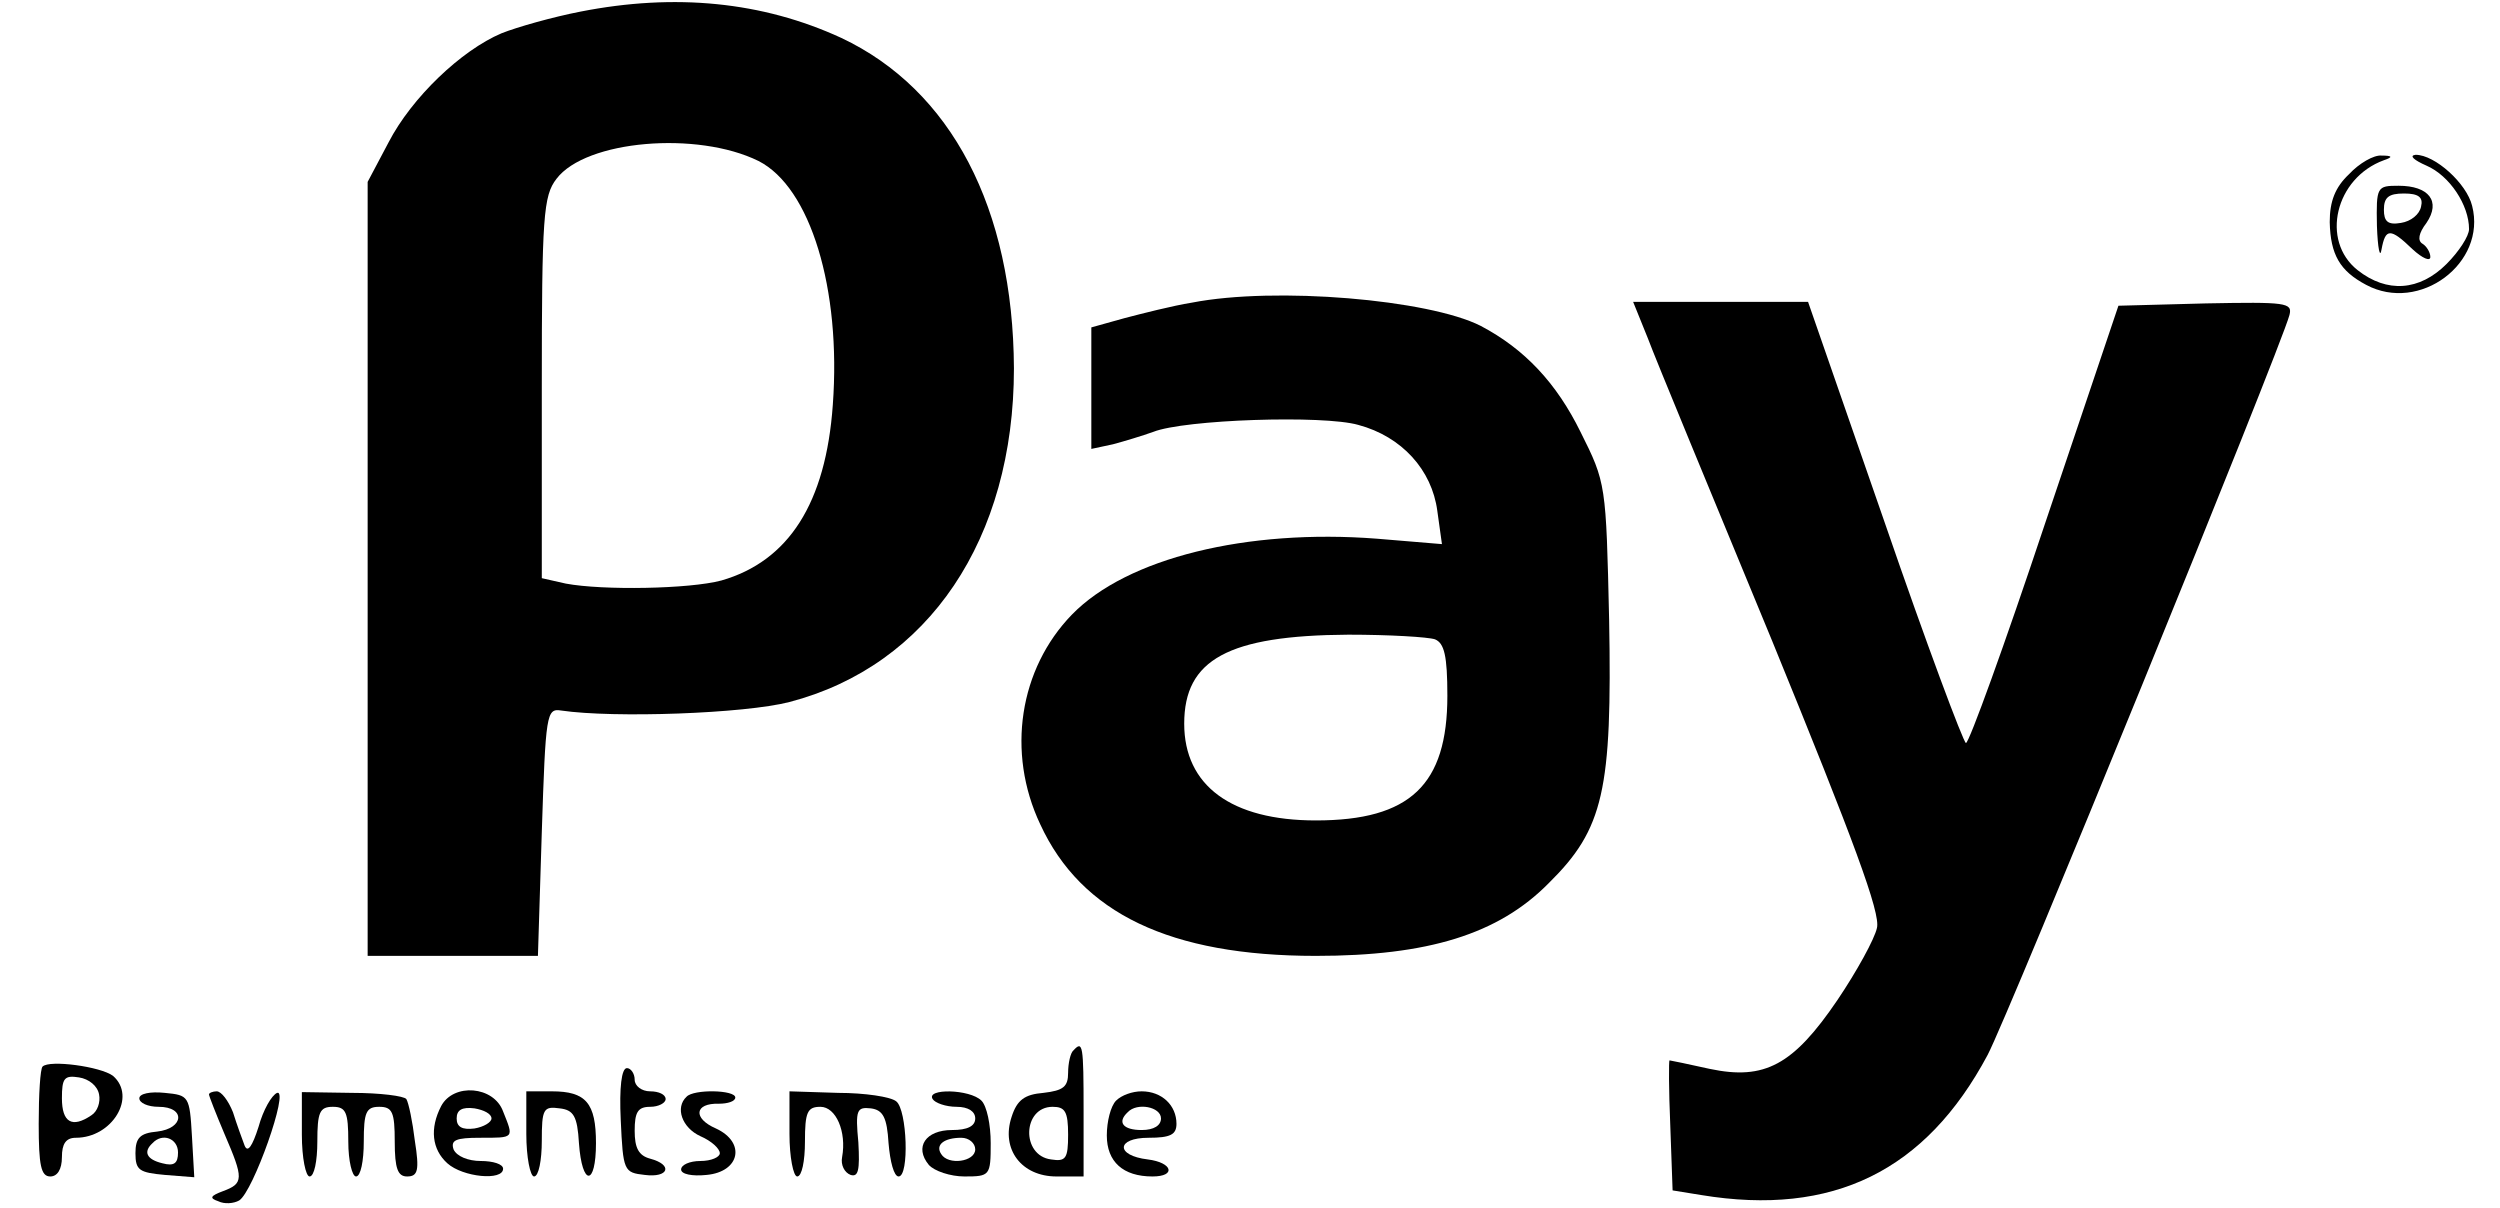
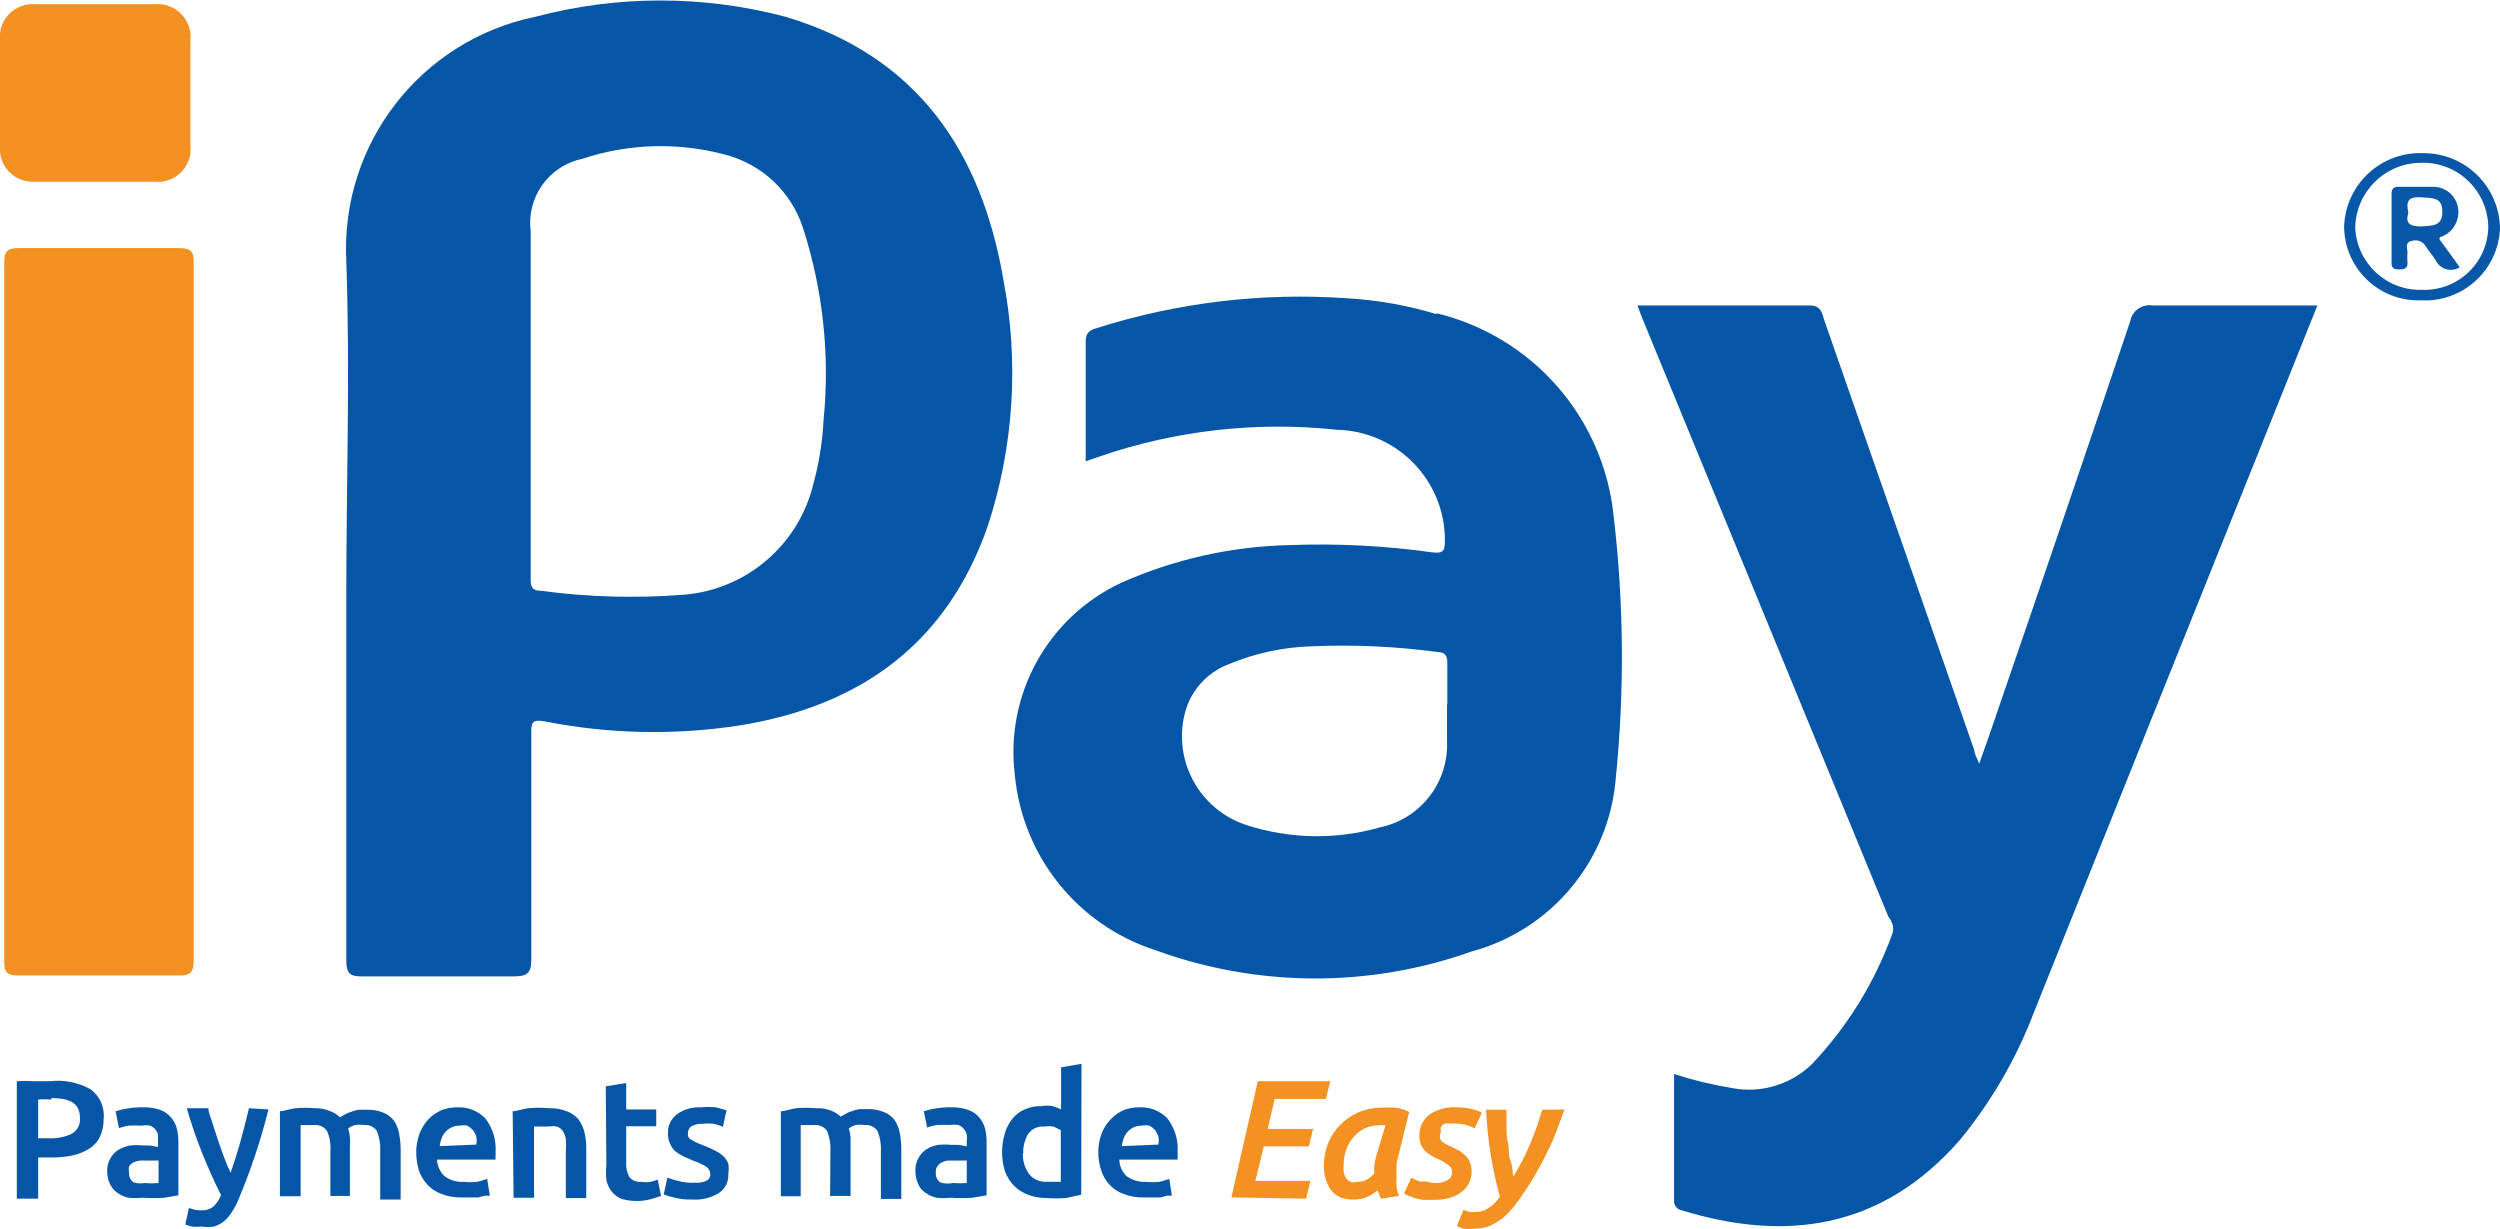
- <svg xmlns="http://www.w3.org/2000/svg" version="1.0" width="323pt" height="156pt" viewBox="0 0 323 156" preserveAspectRatio="xMidYMid meet">
-   <g transform="translate(0,156) scale(0.1,-0.1)" fill="#000000" stroke="none">
-     <path d="M750 1545 c-36 -7 -82 -20 -102 -28 -52 -22 -116 -83 -146 -141 l-27 -51 0 -500 0 -500 110 0 110 0 5 160 c5 153 6 160 25 157 68 -10 237 -4 295 11 180 47 290 211 290 431 -1 207 -81 360 -223 427 -102 47 -215 58 -337 34z m230 -193 c67 -34 107 -165 96 -315 -9 -127 -57 -202 -144 -227 -41 -11 -153 -13 -201 -4 l-31 7 0 246 c0 222 2 248 19 270 38 50 182 62 261 23z" />
-     <path d="M3035 1335 c-18 -17 -25 -35 -25 -62 1 -42 13 -63 47 -81 69 -37 156 28 137 102 -7 29 -48 66 -73 66 -9 -1 -2 -7 14 -14 30 -13 55 -51 55 -82 0 -9 -13 -29 -29 -45 -35 -35 -77 -38 -115 -8 -48 38 -29 119 34 142 12 4 11 6 -3 6 -10 1 -29 -10 -42 -24z" />
-     <path d="M3071 1268 c1 -29 4 -43 6 -30 5 27 11 28 40 0 13 -12 23 -16 23 -10 0 6 -5 14 -10 17 -7 4 -5 14 5 27 19 28 3 48 -36 48 -28 0 -29 -1 -28 -52z m57 25 c-2 -10 -13 -19 -26 -21 -17 -3 -22 2 -22 17 0 16 6 21 26 21 19 0 25 -5 22 -17z" />
-     <path d="M1540 1169 c-25 -4 -64 -14 -87 -20 l-43 -12 0 -78 0 -79 28 6 c15 4 38 11 52 16 40 16 220 22 265 9 56 -15 95 -58 102 -111 l6 -43 -84 7 c-168 13 -323 -25 -394 -98 -68 -70 -85 -178 -41 -271 53 -115 168 -170 356 -170 145 0 236 28 301 94 71 70 82 120 78 340 -4 176 -4 177 -37 243 -31 63 -72 107 -129 137 -67 34 -265 51 -373 30z m314 -435 c12 -5 16 -21 16 -73 0 -115 -48 -161 -170 -161 -109 0 -170 45 -170 125 0 83 57 114 212 115 53 0 103 -3 112 -6z" />
-     <path d="M2129 1123 c10 -27 83 -203 161 -392 105 -257 140 -351 135 -370 -3 -14 -26 -56 -51 -93 -57 -84 -94 -104 -165 -89 -27 6 -51 11 -52 11 -1 0 -1 -38 1 -84 l3 -84 37 -6 c170 -28 290 31 370 181 27 51 377 909 390 956 4 16 -4 17 -108 15 l-113 -3 -95 -282 c-52 -156 -98 -283 -102 -283 -3 0 -51 128 -105 285 l-99 285 -113 0 -113 0 19 -47z" />
-     <path d="M1387 203 c-4 -3 -7 -17 -7 -29 0 -18 -6 -23 -32 -26 -24 -2 -34 -9 -41 -31 -14 -42 13 -77 58 -77 l35 0 0 85 c0 85 -1 91 -13 78z m-7 -109 c0 -31 -3 -35 -22 -32 -39 5 -37 68 2 68 16 0 20 -6 20 -36z" />
-     <path d="M55 182 c-3 -3 -5 -36 -5 -74 0 -54 3 -68 15 -68 9 0 15 9 15 25 0 17 5 25 18 25 47 0 79 53 48 80 -16 12 -82 21 -91 12z m73 -36 c2 -10 -2 -22 -10 -27 -25 -17 -38 -9 -38 22 0 26 3 30 22 27 13 -2 24 -11 26 -22z" />
-     <path d="M802 113 c3 -66 4 -68 31 -71 31 -4 37 13 7 21 -15 4 -20 14 -20 36 0 24 4 31 20 31 11 0 20 5 20 10 0 6 -9 10 -20 10 -11 0 -20 7 -20 15 0 8 -5 15 -10 15 -7 0 -10 -25 -8 -67z" />
-     <path d="M180 141 c0 -6 11 -11 25 -11 35 0 33 -28 -2 -32 -22 -2 -28 -8 -28 -28 0 -22 5 -25 38 -28 l38 -3 -3 53 c-3 52 -4 53 -35 56 -19 2 -33 -1 -33 -7z m50 -70 c0 -14 -5 -18 -20 -14 -21 5 -25 15 -13 26 13 14 33 6 33 -12z" />
-     <path d="M270 146 c0 -2 9 -25 20 -51 25 -58 25 -64 -2 -74 -16 -6 -18 -9 -6 -13 8 -4 20 -3 27 1 18 11 65 144 49 139 -7 -3 -18 -22 -24 -44 -8 -25 -14 -34 -18 -24 -3 8 -10 27 -15 43 -6 15 -15 27 -21 27 -5 0 -10 -2 -10 -4z" />
-     <path d="M390 94 c0 -30 5 -54 10 -54 6 0 10 20 10 45 0 38 3 45 20 45 17 0 20 -7 20 -45 0 -25 5 -45 10 -45 6 0 10 20 10 45 0 38 3 45 20 45 17 0 20 -7 20 -45 0 -35 4 -45 16 -45 14 0 16 8 10 46 -3 25 -8 49 -11 54 -3 4 -34 8 -70 8 l-65 1 0 -55z" />
-     <path d="M570 131 c-15 -29 -12 -56 8 -74 20 -18 72 -23 72 -7 0 6 -13 10 -29 10 -16 0 -31 6 -35 15 -4 12 3 15 34 15 45 0 44 -1 30 34 -12 33 -64 37 -80 7z m65 -16 c0 -5 -10 -11 -22 -13 -16 -2 -23 2 -23 13 0 11 7 15 23 13 12 -2 22 -7 22 -13z" />
-     <path d="M680 95 c0 -30 5 -55 10 -55 6 0 10 21 10 46 0 41 2 45 23 42 18 -2 23 -10 25 -45 4 -56 22 -56 22 0 0 52 -13 67 -57 67 l-33 0 0 -55z" />
-     <path d="M887 143 c-15 -14 -6 -40 18 -51 14 -6 25 -16 25 -22 0 -5 -11 -10 -25 -10 -14 0 -25 -5 -25 -11 0 -6 14 -9 33 -7 43 4 51 42 12 60 -30 13 -28 33 4 32 11 0 21 3 21 8 0 10 -54 11 -63 1z" />
-     <path d="M1020 95 c0 -30 5 -55 10 -55 6 0 10 20 10 45 0 38 3 45 20 45 20 0 34 -32 28 -65 -2 -10 3 -20 11 -23 10 -3 12 6 10 42 -4 42 -2 46 16 44 16 -2 21 -12 23 -45 2 -24 7 -43 13 -43 14 0 11 86 -3 97 -7 6 -41 11 -75 11 l-63 2 0 -55z" />
-     <path d="M1205 140 c3 -5 17 -10 31 -10 15 0 24 -6 24 -15 0 -10 -10 -15 -30 -15 -34 0 -49 -22 -30 -45 7 -8 28 -15 46 -15 33 0 34 1 34 43 0 24 -5 48 -12 55 -15 15 -72 16 -63 2z m55 -65 c0 -16 -35 -21 -44 -6 -8 12 4 21 26 21 10 0 18 -7 18 -15z" />
-     <path d="M1442 138 c-7 -7 -12 -27 -12 -45 0 -34 21 -53 59 -53 31 0 26 18 -6 22 -42 5 -41 28 1 28 28 0 36 4 36 18 0 24 -19 42 -45 42 -12 0 -26 -5 -33 -12z m58 -23 c0 -9 -9 -15 -25 -15 -24 0 -32 10 -18 23 12 13 43 7 43 -8z" />
+ <svg xmlns="http://www.w3.org/2000/svg" viewBox="0 0 83.24 40.91">
+   <defs>
+     <style>.cls-1{fill:#0556a7;}.cls-2{fill:#f39123;}.cls-3{fill:#0857a8;}</style>
+   </defs>
+   <g id="Layer_2" data-name="Layer 2">
+     <g id="Layer_1-2" data-name="Layer 1">
+       <path class="cls-1" d="M1.66,36A2.24,2.24,0,0,1,3,36.26a1.07,1.07,0,0,1,.45,1,1.28,1.28,0,0,1-.12.58.91.91,0,0,1-.35.4,1.69,1.69,0,0,1-.56.23,3.42,3.42,0,0,1-.75.07H1.27v1.37H.56V36A4.11,4.11,0,0,1,1.11,36Zm.05.61a2.76,2.76,0,0,0-.44,0V37.9h.34a1.63,1.63,0,0,0,.78-.15.54.54,0,0,0,.27-.54.66.66,0,0,0-.07-.32.55.55,0,0,0-.2-.2,1,1,0,0,0-.3-.1A2.34,2.34,0,0,0,1.71,36.56Z" />
+       <path class="cls-1" d="M4.75,36.87a1.6,1.6,0,0,1,.57.08.85.85,0,0,1,.36.24.91.91,0,0,1,.2.36,1.78,1.78,0,0,1,.06.47V39.8l-.47.08a5.19,5.19,0,0,1-.72,0,2.44,2.44,0,0,1-.48,0,1.05,1.05,0,0,1-.37-.17.76.76,0,0,1-.24-.29A1,1,0,0,1,3.57,39a.77.77,0,0,1,.1-.42.8.8,0,0,1,.26-.29,1.32,1.32,0,0,1,.39-.15,2.34,2.34,0,0,1,.47,0H5l.26.05V38a1.5,1.5,0,0,0,0-.22.49.49,0,0,0-.1-.19A.43.43,0,0,0,5,37.48a.78.78,0,0,0-.29,0,2.9,2.9,0,0,0-.43,0,1.86,1.86,0,0,0-.32.08L3.85,37a2.7,2.7,0,0,1,.38-.09A2.89,2.89,0,0,1,4.75,36.87Zm.06,2.52a2.67,2.67,0,0,0,.47,0v-.75l-.16,0H4.66a.65.65,0,0,0-.21.06.47.47,0,0,0-.15.13.41.41,0,0,0,0,.21.35.35,0,0,0,.15.33A.8.8,0,0,0,4.81,39.39Z" />
+       <path class="cls-1" d="M8.94,36.94a20.85,20.85,0,0,1-1,3,2.44,2.44,0,0,1-.23.43,1.28,1.28,0,0,1-.26.3,1,1,0,0,1-.33.17,1.58,1.58,0,0,1-.41,0,1.63,1.63,0,0,1-.31,0,1.3,1.3,0,0,1-.23-.07l.12-.55a1.19,1.19,0,0,0,.4.08.63.63,0,0,0,.41-.12,1.06,1.06,0,0,0,.26-.39c-.21-.41-.41-.86-.61-1.35a15.42,15.42,0,0,1-.53-1.54h.72c0,.16.09.33.14.51l.18.56c.06.18.13.37.2.56s.14.36.22.52c.11-.33.23-.69.33-1.06s.2-.74.28-1.09Z" />
+       <path class="cls-1" d="M11,38.33a1.42,1.42,0,0,0-.11-.67.46.46,0,0,0-.43-.2l-.24,0-.21,0v2.37H9.32V37c.13,0,.3-.07.51-.1a3.58,3.58,0,0,1,.67,0A1.17,1.17,0,0,1,11,37a.92.92,0,0,1,.32.2l.16-.09a.78.78,0,0,1,.21-.09,1.17,1.17,0,0,1,.25-.07l.27,0a1.31,1.31,0,0,1,.56.1.79.79,0,0,1,.35.27,1.11,1.11,0,0,1,.17.43,2.92,2.92,0,0,1,.05.54v1.65h-.68V38.33a1.56,1.56,0,0,0-.11-.67.45.45,0,0,0-.43-.2,1.06,1.06,0,0,0-.31,0,.89.89,0,0,0-.22.11,1.36,1.36,0,0,1,.06.29,1.88,1.88,0,0,1,0,.34v1.62H11Z" />
+       <path class="cls-1" d="M13.86,38.42a1.76,1.76,0,0,1,.11-.68,1.51,1.51,0,0,1,.3-.48,1.43,1.43,0,0,1,.44-.3,1.48,1.48,0,0,1,.51-.09,1.21,1.21,0,0,1,.94.37,1.65,1.65,0,0,1,.34,1.12.62.62,0,0,1,0,.13v.12H14.55a.81.81,0,0,0,.25.55.94.94,0,0,0,.64.19,2,2,0,0,0,.45,0,2.25,2.25,0,0,0,.33-.1l.09.56-.16,0-.22.06-.27,0-.3,0a1.71,1.71,0,0,1-.67-.12,1.13,1.13,0,0,1-.47-.32,1.27,1.27,0,0,1-.28-.48A2.23,2.23,0,0,1,13.86,38.42Zm2-.31a.75.75,0,0,0,0-.26.76.76,0,0,0-.11-.22.9.9,0,0,0-.19-.15.67.67,0,0,0-.26,0,.57.57,0,0,0-.27.06.62.62,0,0,0-.2.15.71.71,0,0,0-.13.22,1.14,1.14,0,0,0-.06.25Z" />
+       <path class="cls-1" d="M17.07,37c.13,0,.3-.07.51-.1a3.78,3.78,0,0,1,.7,0,1.49,1.49,0,0,1,.59.1.91.91,0,0,1,.39.27,1.14,1.14,0,0,1,.2.43,2.23,2.23,0,0,1,.06.54v1.65h-.68V38.33a2.25,2.25,0,0,0,0-.4.66.66,0,0,0-.1-.27.4.4,0,0,0-.19-.15.84.84,0,0,0-.29,0l-.27,0-.21,0v2.37h-.68Z" />
+       <path class="cls-1" d="M20.17,36.17l.68-.11v.88h1v.56h-1v1.2a.9.9,0,0,0,.11.5.45.45,0,0,0,.38.15,1.11,1.11,0,0,0,.33,0l.23-.07.11.54-.31.1a1.86,1.86,0,0,1-1,0,.83.83,0,0,1-.33-.24,1,1,0,0,1-.18-.39,2.62,2.62,0,0,1,0-.52Z" />
+       <path class="cls-1" d="M23.14,39.38a.77.77,0,0,0,.39-.07.22.22,0,0,0,.12-.22.3.3,0,0,0-.13-.24,2,2,0,0,0-.43-.2l-.34-.15a1.78,1.78,0,0,1-.27-.17.74.74,0,0,1-.17-.25.73.73,0,0,1-.07-.35.75.75,0,0,1,.3-.63,1.25,1.25,0,0,1,.8-.23,2.67,2.67,0,0,1,.5,0l.35.1-.12.55a1.39,1.39,0,0,0-.29-.1,1.59,1.59,0,0,0-.4,0,.69.69,0,0,0-.34.07.25.25,0,0,0-.13.22.24.24,0,0,0,0,.12.23.23,0,0,0,.09.11l.16.09.24.1a3.31,3.31,0,0,1,.41.18,1.24,1.24,0,0,1,.28.19.76.76,0,0,1,.16.25,1.16,1.16,0,0,1,0,.34.7.7,0,0,1-.31.63,1.5,1.5,0,0,1-.89.22,2.12,2.12,0,0,1-.62-.07,2,2,0,0,1-.33-.1l.12-.56a2.22,2.22,0,0,0,.36.11A1.75,1.75,0,0,0,23.14,39.38Z" />
+       <path class="cls-1" d="M27.65,38.33a1.56,1.56,0,0,0-.11-.67.46.46,0,0,0-.43-.2l-.25,0-.2,0v2.37H26V37c.13,0,.3-.07.51-.1a3.58,3.58,0,0,1,.67,0,1.17,1.17,0,0,1,.49.08.92.92,0,0,1,.32.2l.16-.09a.67.67,0,0,1,.21-.09,1,1,0,0,1,.25-.07l.27,0a1.34,1.34,0,0,1,.56.1.79.79,0,0,1,.35.27,1.11,1.11,0,0,1,.17.43,2.92,2.92,0,0,1,.05.54v1.65h-.68V38.33a1.56,1.56,0,0,0-.11-.67.46.46,0,0,0-.43-.2,1.06,1.06,0,0,0-.31,0,.89.89,0,0,0-.22.11,1.36,1.36,0,0,1,.06.29c0,.11,0,.22,0,.34v1.62h-.68Z" />
+       <path class="cls-1" d="M31.66,36.87a1.54,1.54,0,0,1,.56.08.82.82,0,0,1,.37.24.91.91,0,0,1,.2.36,1.78,1.78,0,0,1,.06.47V39.8l-.48.08a5,5,0,0,1-.71,0,2.28,2.28,0,0,1-.48,0,1,1,0,0,1-.37-.17.62.62,0,0,1-.24-.29,1,1,0,0,1-.09-.44.77.77,0,0,1,.1-.42.8.8,0,0,1,.26-.29,1.13,1.13,0,0,1,.39-.15,2.31,2.31,0,0,1,.46,0h.24l.26.05V38a.78.78,0,0,0,0-.22.39.39,0,0,0-.1-.19.35.35,0,0,0-.18-.13.81.81,0,0,0-.29,0,2.9,2.9,0,0,0-.43,0,1.65,1.65,0,0,0-.32.08L30.76,37a2.5,2.5,0,0,1,.37-.09A3,3,0,0,1,31.66,36.87Zm.06,2.52a2.83,2.83,0,0,0,.47,0v-.75l-.16,0h-.46a.65.65,0,0,0-.21.06.47.47,0,0,0-.15.13.33.33,0,0,0-.05.21.35.35,0,0,0,.15.33A.78.78,0,0,0,31.72,39.39Z" />
+       <path class="cls-1" d="M36,39.78l-.51.11a4.37,4.37,0,0,1-.64,0,1.71,1.71,0,0,1-.62-.11,1.35,1.35,0,0,1-.47-.3,1.5,1.5,0,0,1-.3-.48,2.17,2.17,0,0,1,0-1.27,1.37,1.37,0,0,1,.25-.48,1,1,0,0,1,.41-.31,1.25,1.25,0,0,1,.56-.11,1.07,1.07,0,0,1,.37,0,1.49,1.49,0,0,1,.28.11v-1.4l.68-.12Zm-1.94-1.39a1.09,1.09,0,0,0,.21.71.72.72,0,0,0,.59.25h.27l.19,0V37.63l-.24-.12a1.06,1.06,0,0,0-.31,0,.59.59,0,0,0-.54.25A1.16,1.16,0,0,0,34.07,38.39Z" />
+       <path class="cls-1" d="M36.57,38.42a1.76,1.76,0,0,1,.11-.68,1.37,1.37,0,0,1,.31-.48,1.28,1.28,0,0,1,.43-.3,1.48,1.48,0,0,1,.51-.09,1.21,1.21,0,0,1,.94.37,1.65,1.65,0,0,1,.34,1.12.62.62,0,0,1,0,.13v.12H37.27a.76.76,0,0,0,.24.55,1,1,0,0,0,.65.19,2.15,2.15,0,0,0,.45,0,2.49,2.49,0,0,0,.32-.1l.09.56-.16,0-.22.06-.27,0-.3,0a1.71,1.71,0,0,1-.67-.12,1.13,1.13,0,0,1-.47-.32,1.25,1.25,0,0,1-.27-.48A1.89,1.89,0,0,1,36.57,38.42Zm2-.31a.75.75,0,0,0,0-.26.76.76,0,0,0-.11-.22.7.7,0,0,0-.19-.15.67.67,0,0,0-.26,0,.6.6,0,0,0-.27.06.62.62,0,0,0-.2.15.71.71,0,0,0-.13.22,1.14,1.14,0,0,0-.06.25Z" />
+       <path class="cls-2" d="M41,39.87,41.88,36h2.41l-.14.59H42.44l-.23,1h1.51l-.14.58h-1.5l-.28,1.15h1.83l-.14.59Z" />
+       <path class="cls-2" d="M46.5,38.73l0,.2a2.35,2.35,0,0,0,0,.26,1.66,1.66,0,0,0,0,.32,1.18,1.18,0,0,0,.08.31l-.6.09a2.33,2.33,0,0,1-.11-.28,1.54,1.54,0,0,1-.34.22,1.14,1.14,0,0,1-.46.09,1,1,0,0,1-.45-.08.83.83,0,0,1-.31-.24,1.49,1.49,0,0,1-.17-.36,1.63,1.63,0,0,1-.06-.45,1.91,1.91,0,0,1,.15-.76,1.73,1.73,0,0,1,.41-.61,1.87,1.87,0,0,1,.61-.41,2,2,0,0,1,.79-.15,3.42,3.42,0,0,1,.44,0,1.6,1.6,0,0,1,.44.14Zm-.37-1.26a.88.88,0,0,0-.24,0,1.08,1.08,0,0,0-.47.11,1.12,1.12,0,0,0-.36.29,1.24,1.24,0,0,0-.24.42,1.36,1.36,0,0,0-.08.49.9.9,0,0,0,0,.24.59.59,0,0,0,.07.2.47.47,0,0,0,.15.13.39.39,0,0,0,.23,0,.64.64,0,0,0,.31-.07,1,1,0,0,0,.26-.21,2.28,2.28,0,0,1,0-.27,2.38,2.38,0,0,1,.05-.26Z" />
+       <path class="cls-2" d="M47.77,39.39a.82.82,0,0,0,.42-.09.3.3,0,0,0,.06-.49,1.86,1.86,0,0,0-.35-.21,1.46,1.46,0,0,1-.25-.13.75.75,0,0,1-.2-.15.77.77,0,0,1-.14-.21.84.84,0,0,1-.05-.29.88.88,0,0,1,.32-.7,1.47,1.47,0,0,1,.93-.25,2,2,0,0,1,.5.06,1,1,0,0,1,.33.12l-.24.52a1.23,1.23,0,0,0-.27-.11,1.58,1.58,0,0,0-.38-.05.65.65,0,0,0-.19,0l-.16,0a.32.32,0,0,0-.12.11.31.31,0,0,0,0,.17A.27.27,0,0,0,48,38a1.33,1.33,0,0,0,.3.17l.32.16.21.18a.53.53,0,0,1,.12.22A.85.85,0,0,1,49,39a1,1,0,0,1-.08.38.81.81,0,0,1-.25.3,1,1,0,0,1-.39.2,1.81,1.81,0,0,1-.54.07l-.37,0a1.77,1.77,0,0,1-.29-.07l-.2-.07-.13-.07.24-.53.11.06.18.07.21,0A1.09,1.09,0,0,0,47.77,39.39Z" />
+       <path class="cls-2" d="M52.09,36.94q-.11.31-.24.66t-.3.69c-.11.23-.23.47-.36.69a7.48,7.48,0,0,1-.41.67c-.11.17-.22.32-.34.48a2.83,2.83,0,0,1-.37.4,2.6,2.6,0,0,1-.45.28,1.47,1.47,0,0,1-.56.1,1.08,1.08,0,0,1-.32,0,.79.79,0,0,1-.23-.09l.22-.54a.75.75,0,0,0,.18.07.66.66,0,0,0,.21,0,.72.72,0,0,0,.46-.14,1.16,1.16,0,0,0,.36-.37,13.66,13.66,0,0,1-.3-1.35,14.29,14.29,0,0,1-.16-1.54h.68c0,.16,0,.33,0,.52s0,.39.05.58,0,.4.08.59.06.38.1.54c.11-.18.21-.37.31-.56s.19-.4.27-.59.16-.39.22-.57l.16-.51Z" />
+       <path class="cls-1" d="M54.52,10.17c2,0,3.85,0,5.73,0,.39,0,.41.25.49.49q2.5,7.17,5,14.33c0,.12.08.23.16.44.28-.79.53-1.5.77-2.22q2.15-6.25,4.26-12.52a.65.65,0,0,1,.74-.52c1.81,0,3.62,0,5.49,0-.61,1.53-1.2,3-1.8,4.49q-3.81,9.48-7.62,19a15.26,15.26,0,0,1-2.47,4.28C62.61,41,59.36,41.33,56,40.3a.31.31,0,0,1-.26-.34c0-1.39,0-2.77,0-4.2a13,13,0,0,0,1.94.47,3,3,0,0,0,2.66-.81A12.44,12.44,0,0,0,63,31.11c.09-.23,0-.41-.13-.6L54.79,10.86c-.09-.21-.17-.42-.27-.69Z" />
+       <path class="cls-2" d="M6.45,20.38c0,3.86,0,7.72,0,11.57,0,.4-.08.54-.51.53-1.78,0-3.56,0-5.34,0-.37,0-.46-.11-.46-.47q0-11.62,0-23.25c0-.38.08-.5.49-.5,1.78,0,3.56,0,5.33,0,.41,0,.49.12.49.5,0,3.88,0,7.75,0,11.62Z" />
+       <path class="cls-2" d="M3.19.14c.65,0,1.3,0,1.95,0a1.1,1.1,0,0,1,1.2,1.22q0,1.74,0,3.48a1.09,1.09,0,0,1-1.2,1.21h-4A1.09,1.09,0,0,1,0,4.86C0,3.68,0,2.51,0,1.33A1.09,1.09,0,0,1,1.18.14c.67,0,1.34,0,2,0Z" />
+       <path class="cls-3" d="M80.63,9.65a2.16,2.16,0,0,1-2.21-2.08,2.2,2.2,0,0,1,2.21-2.15A2.17,2.17,0,0,1,82.85,7.6a2.13,2.13,0,0,1-2.22,2.05Zm.06-4.55a2.53,2.53,0,0,0-2.64,2.43A2.47,2.47,0,0,0,80.61,10a2.5,2.5,0,0,0,2.63-2.38A2.54,2.54,0,0,0,80.69,5.1Z" />
+       <path class="cls-1" d="M27.42,14a9.8,9.8,0,0,1-.33,2.08,4.84,4.84,0,0,1-4.3,3.72A22.58,22.58,0,0,1,18,19.67c-.37,0-.33-.26-.33-.52V7.7a2.18,2.18,0,0,1,1.71-2.41,8.28,8.28,0,0,1,4.73-.15A3.7,3.7,0,0,1,26.74,7.6a15.76,15.76,0,0,1,.68,6.4ZM26.16.56a16.26,16.26,0,0,0-8.34,0,7.89,7.89,0,0,0-6.29,8.12c.13,3.73,0,7.46,0,11.19,0,4,0,8.07,0,12.1,0,.44.12.55.55.54,1.66,0,3.31,0,5,0,.45,0,.62-.08.61-.59,0-2.49,0-5,0-7.49,0-.35,0-.49.45-.41a18.73,18.73,0,0,0,6.51.13c4-.65,6.88-2.72,8.24-6.64a16.38,16.38,0,0,0,.52-8.19C32.67,5,30.51,1.86,26.16.56Z" />
+       <path class="cls-1" d="M48.18,23.46h0c0,.4,0,.8,0,1.21a2.81,2.81,0,0,1-2.24,2.88,7.61,7.61,0,0,1-4.41-.07,3.11,3.11,0,0,1-2.08-3.73,2.37,2.37,0,0,1,1.45-1.63,7.73,7.73,0,0,1,2.76-.6,23.71,23.71,0,0,1,4.21.19c.24,0,.33.13.32.37,0,.46,0,.92,0,1.38Zm-.35-13a12.84,12.84,0,0,0-3-.53,22.37,22.37,0,0,0-8.33,1c-.23.07-.35.16-.35.43,0,1.32,0,2.64,0,4l.46-.16a18.31,18.31,0,0,1,7.91-.89A3.68,3.68,0,0,1,48.11,18c0,.36-.06.43-.43.39a26.81,26.81,0,0,0-4.74-.24,14.56,14.56,0,0,0-5.62,1.26,6.22,6.22,0,0,0-3.53,6.39,6.79,6.79,0,0,0,4.69,5.84A15.52,15.52,0,0,0,49,31.68a6.52,6.52,0,0,0,4.8-5.78,40.16,40.16,0,0,0-.07-8.7,7.76,7.76,0,0,0-5.9-6.77Z" />
+       <path class="cls-3" d="M80.61,7.54c-.38,0-.53-.11-.42-.46-.09-.38,0-.54.42-.51s.71,0,.71.49-.36.45-.71.48Zm.63.36a.88.88,0,0,0,.6-1,.84.84,0,0,0-.78-.68c-.4,0-.81,0-1.21,0-.16,0-.22.08-.22.23,0,.77,0,1.54,0,2.32,0,.16.09.2.23.2s.3,0,.3-.2a2.17,2.17,0,0,1,0-.36c0-.14-.1-.35.15-.39a.39.39,0,0,1,.45.17c.1.17.24.31.34.48a.56.56,0,0,0,.8.23c-.23-.33-.45-.62-.68-.94Z" />
+     </g>
  </g>
</svg>
